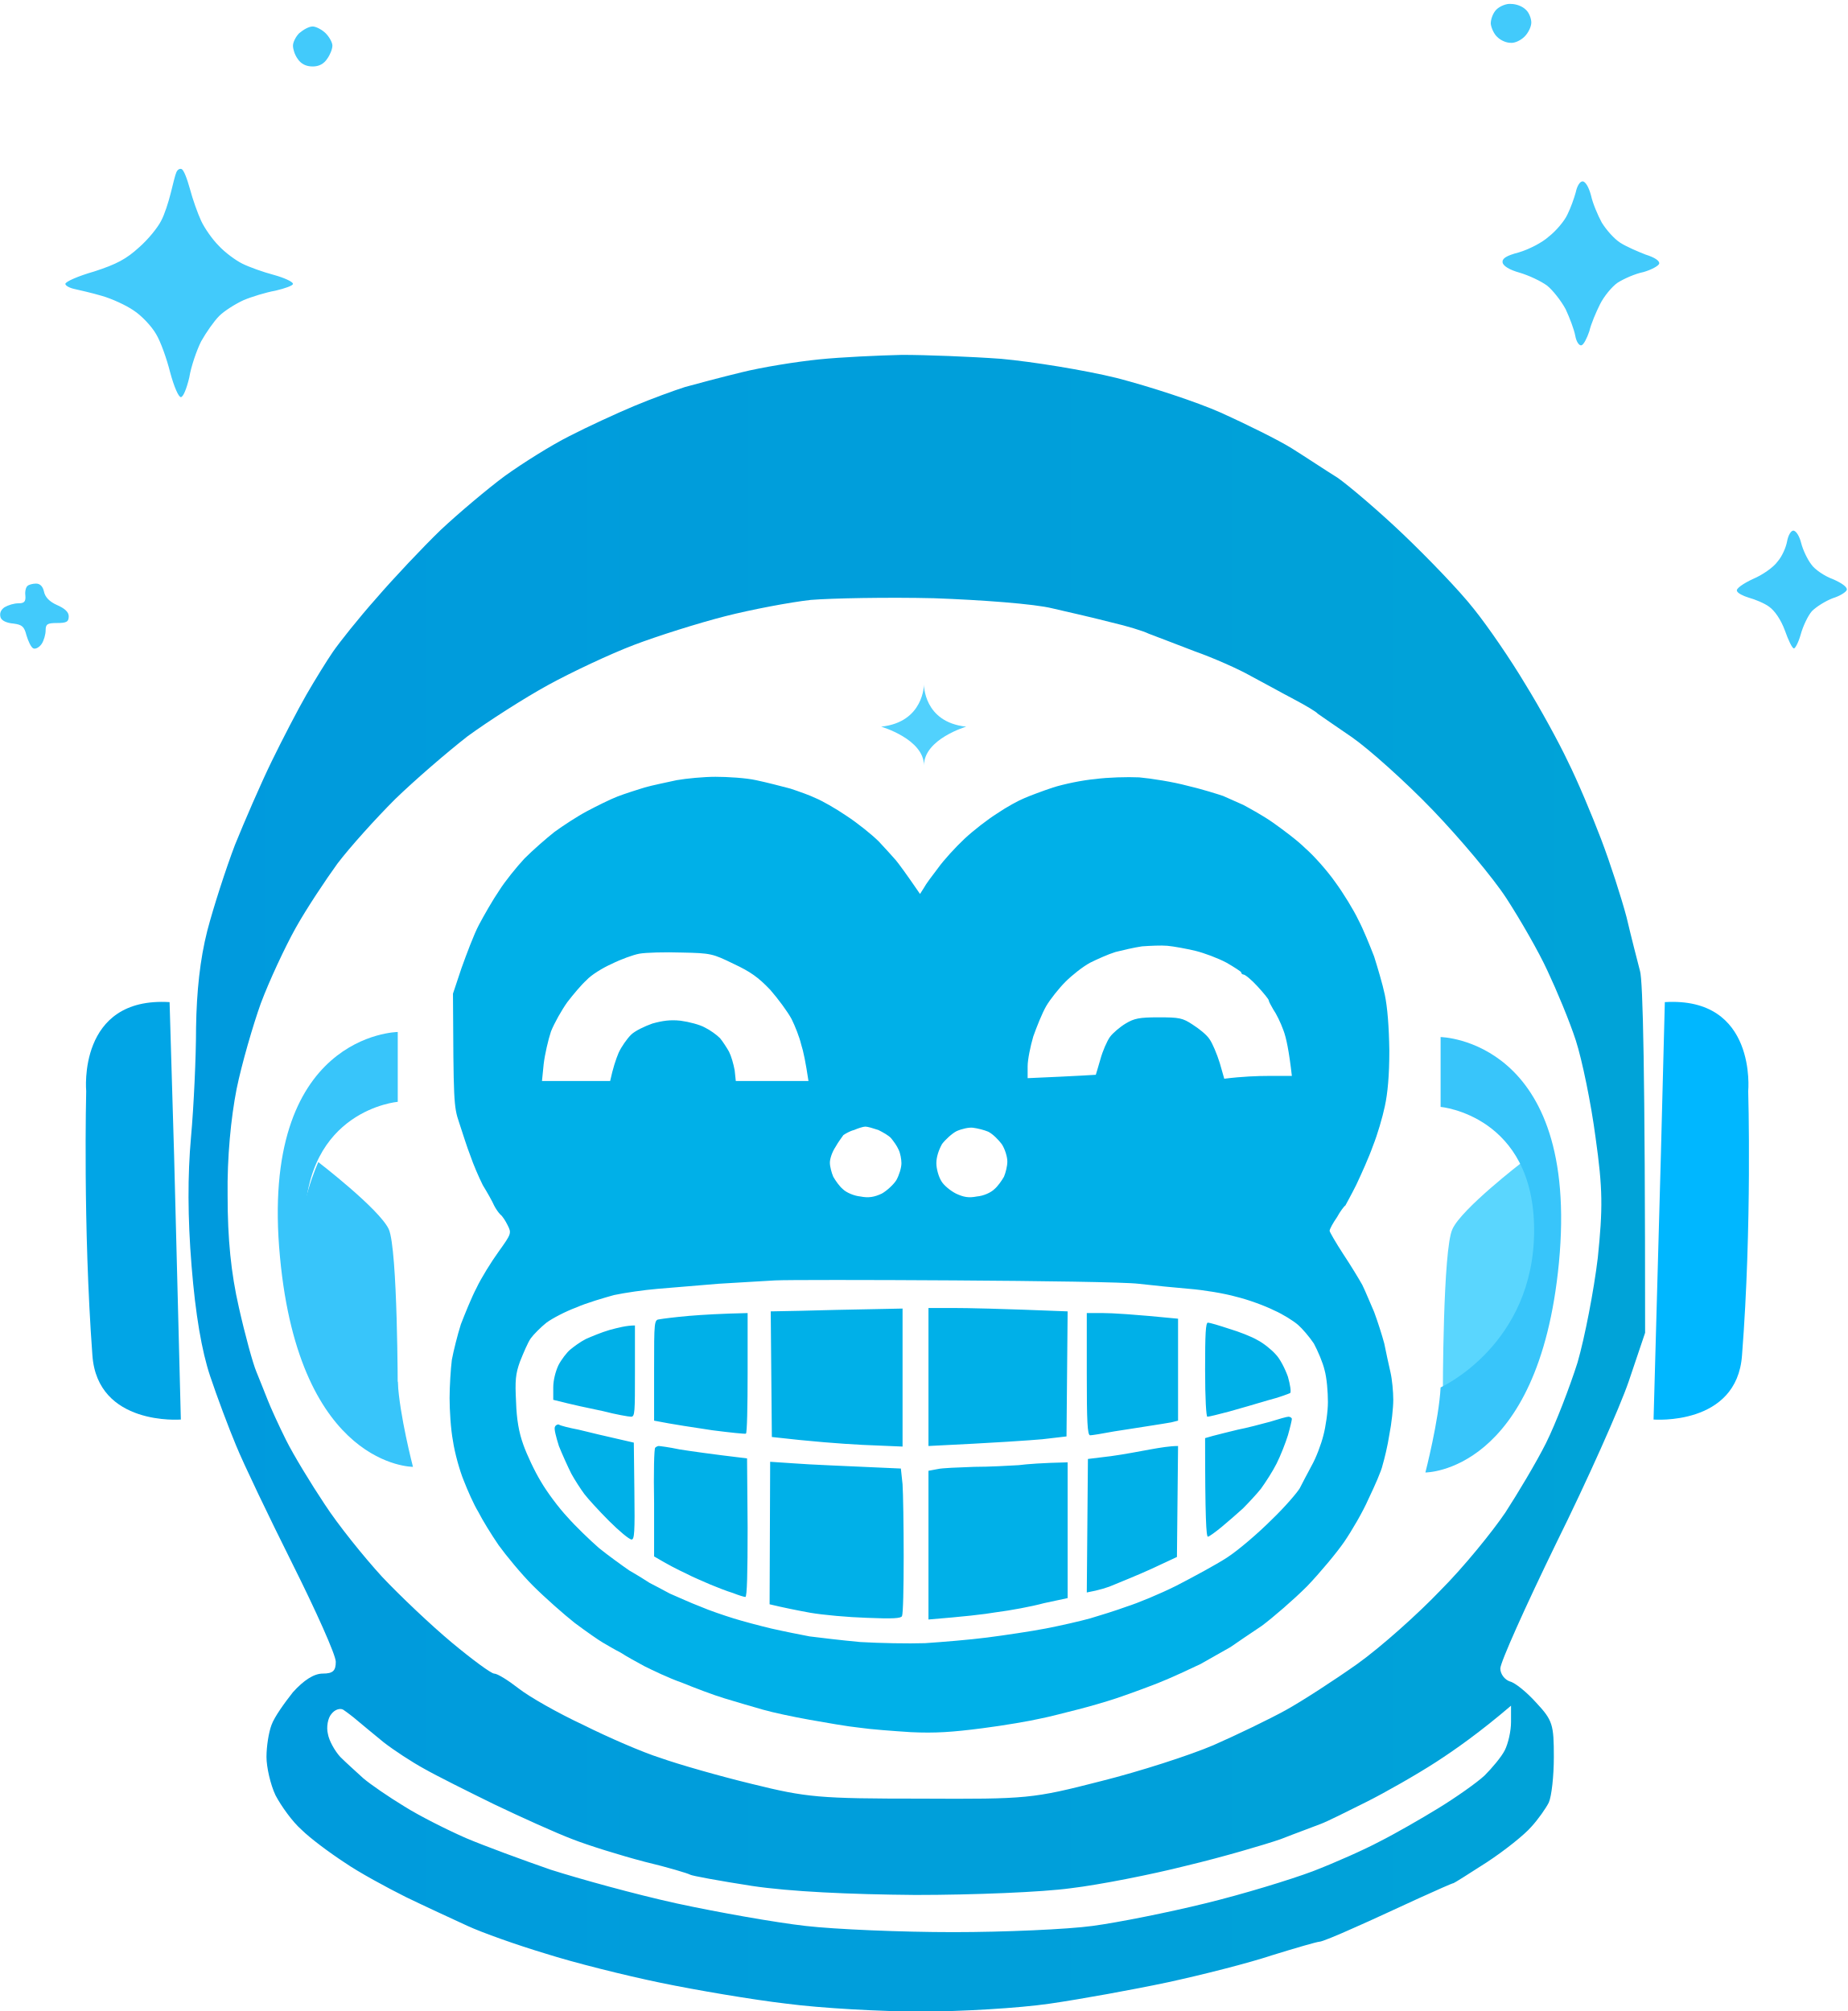
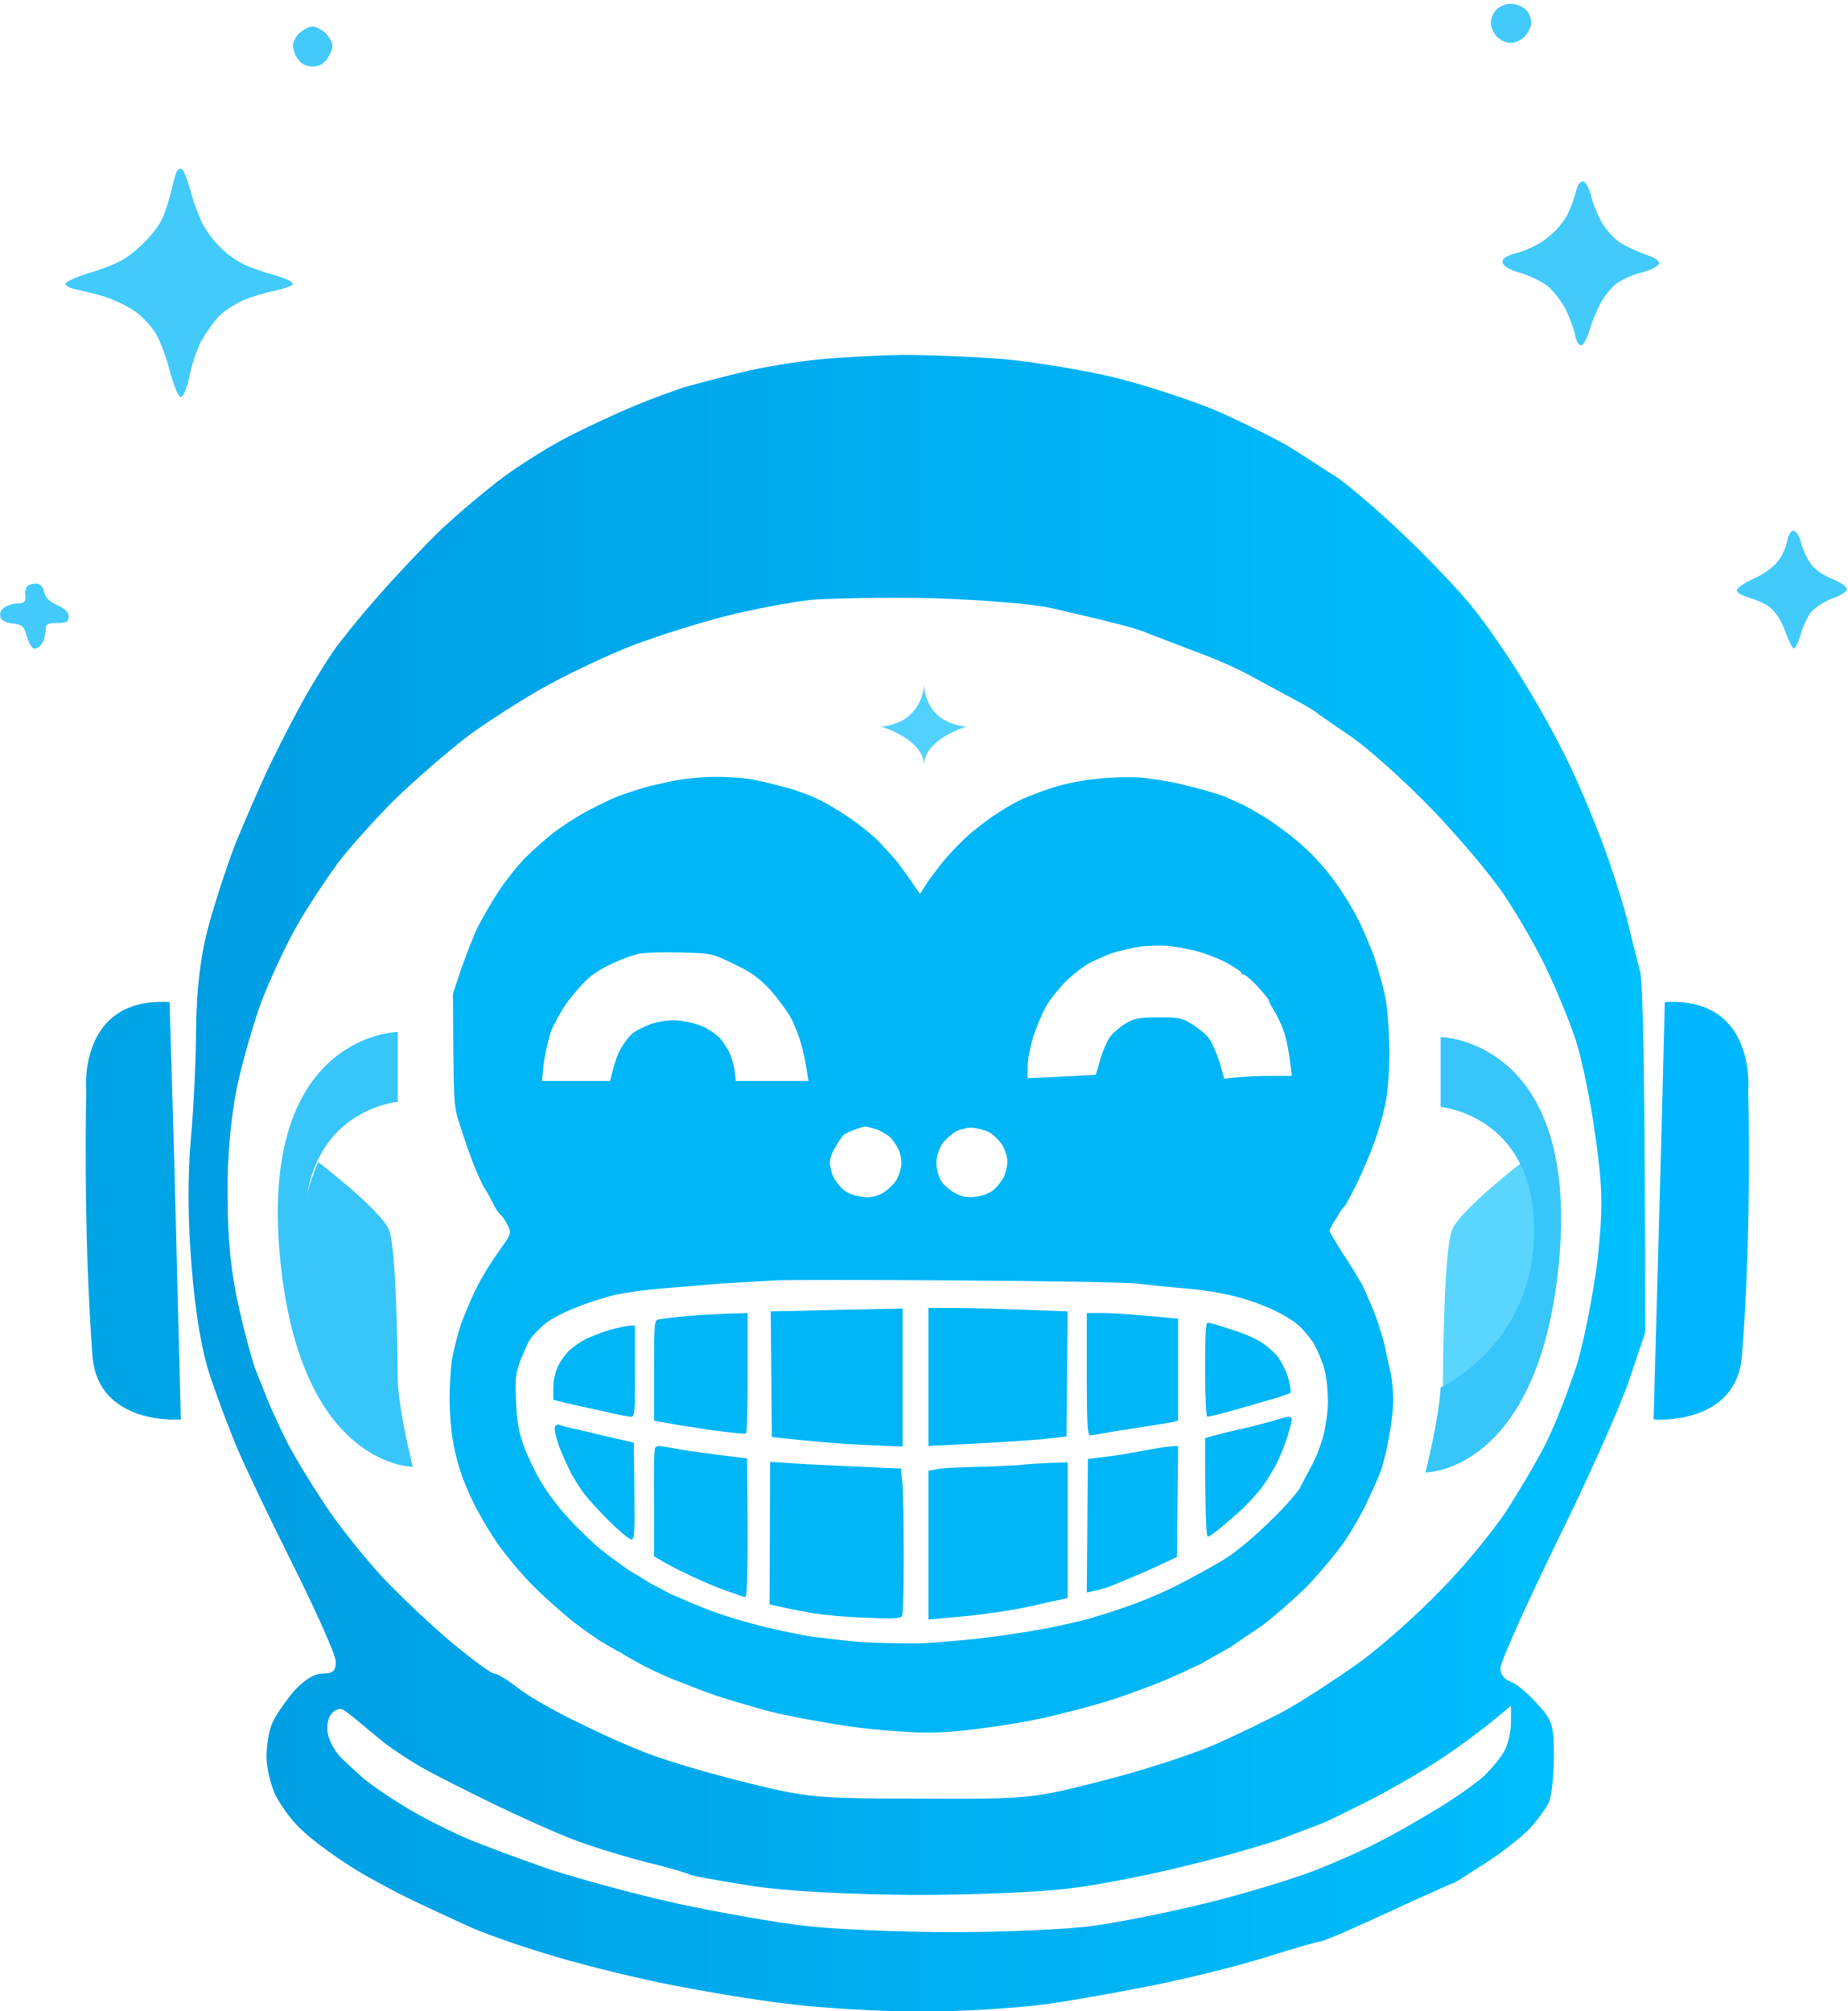
<svg xmlns="http://www.w3.org/2000/svg" version="1.2" viewBox="0 0 328 357" width="328" height="357">
  <defs>
    <linearGradient id="P" gradientUnits="userSpaceOnUse" />
    <linearGradient id="g1" x2="1" href="#P" gradientTransform="matrix(258.545,0,0,294.085,33.478,210.06)">
-       <stop stop-color="#009add" />
-       <stop offset=".99" stop-color="#00a3d8" />
-       <stop offset="1" stop-color="#00a3d8" />
+       <stop stop-color="#009de2" />
+       <stop offset="1" stop-color="#00c0ff" />
    </linearGradient>
  </defs>
-   <style>tspan{white-space:pre}.a{fill:#5ad6fe}.b{fill:#51d1fd}.c{fill:none;stroke:#0b1520;stroke-miterlimit:100;stroke-width:8}.d{fill:#38c5fa}.e{fill:#01a5e6}.f{fill:#00b7ff}.g{fill:#42cafb}.h{fill:#00b0e8}.i{opacity:1;fill:url(#g1)}</style>
+   <style>tspan{white-space:pre}.a{fill:#5ad6fe}.b{fill:#51d1fd}.c{fill:none;stroke:#0b1520;stroke-miterlimit:100;stroke-width:8}.d{fill:#38c5fa}.e{fill:#01a5e6}.f{fill:#00b7ff}.g{fill:#42cafb}.h{fill:#00b6f6}.i{opacity:1;fill:url(#g1)}</style>
  <text style="transform:matrix(1.185,0,0,1.185,1109.848,564.518)" />
  <path class="a" d="m256.1 247.3c0 0 0-25.6 1.7-29.1 1.6-3.6 12.4-11.9 12.4-11.9 0 0 14.3 30.5-14.1 41z" />
  <path class="b" d="m164 121.5c0 0 0 6.7-7.6 7.5 0 0 7.6 2.2 7.6 6.9m0-14.4c0 0 0 6.7-7.6 7.5 0 0 7.6 2.2 7.6 6.9m0-14.4c0 0-0.1 6.7 7.5 7.5 0 0-7.5 2.2-7.5 6.9m0-14.4c0 0-0.1 6.7 7.5 7.5 0 0-7.5 2.2-7.5 6.9" />
  <path class="c" d="m101.4 56.2" />
  <path class="d" d="m70.6 247.3c0 0 0-25.6-1.6-29.1-1.7-3.6-12.5-11.9-12.5-11.9 0 0-14.3 30.5 14.1 41z" />
  <path class="d" d="m70.6 183.2c0 0-24.7 0.3-20.9 40 3.5 37.3 23.6 37.2 23.6 37.2 0 0-2.4-9.2-2.7-15.1 0 0-16.5-7.5-16.5-27.9 0-20.4 16.5-21.8 16.5-21.8zm-95.1-7" />
  <path class="d" d="m255.7 184.1c0 0 24.8 0.4 21 40.1-3.6 37.3-23.7 37.2-23.7 37.2 0 0 2.4-9.3 2.7-15.1 0 0 16.6-7.5 16.6-27.9 0-20.4-16.6-21.9-16.6-21.9zm95.2-7" />
  <path class="e" d="m30.1 177.9l0.8 27.1 1.2 47c0 0-14.8 1.2-15.7-11.4-1.7-23-1.1-46.9-1.1-46.9 0 0-1.6-16.8 14.8-15.8zm0 0l0.8 27.1 1.2 47c0 0-14.8 1.2-15.7-11.4-1.7-23-1.1-46.9-1.1-46.9 0 0-1.6-16.8 14.8-15.8z" />
  <path class="f" d="m295.5 177.9l-0.7 27.1-1.3 47c0 0 14.8 1.2 15.7-11.4 1.8-23 1.1-46.9 1.1-46.9 0 0 1.6-16.8-14.8-15.8zm0 0l-0.7 27.1-1.3 47c0 0 14.8 1.2 15.7-11.4 1.8-23 1.1-46.9 1.1-46.9 0 0 1.6-16.8-14.8-15.8z" />
  <path class="g" d="m265.6 1.7c-0.6 0.6-1 1.7-1 2.5 0.1 0.8 0.6 1.9 1.2 2.4 0.6 0.6 1.6 1 2.3 1 0.8 0.1 1.9-0.5 2.5-1.1 0.7-0.7 1.2-1.8 1.2-2.5 0-0.7-0.4-1.8-1-2.3-0.6-0.6-1.7-1-2.6-1-0.8-0.1-2 0.4-2.6 1zm-212.5 4.2c-0.6 0.6-1.1 1.6-1.1 2.2 0 0.6 0.3 1.6 0.8 2.3q0.9 1.4 2.7 1.4 1.7 0 2.6-1.4c0.5-0.7 0.9-1.7 0.9-2.3 0-0.6-0.6-1.6-1.2-2.2-0.6-0.6-1.7-1.2-2.3-1.2-0.7 0-1.7 0.6-2.4 1.2zm-21.8 24.7c-0.2 0.4-0.6 2.1-1 3.7-0.4 1.6-1.1 3.8-1.7 4.9-0.6 1.2-2.3 3.3-3.9 4.7-2.3 2.1-4 3-8 4.3-2.8 0.8-5.1 1.8-5.1 2.2 0 0.3 0.7 0.7 1.6 0.9 0.9 0.2 3.1 0.7 4.8 1.2 1.8 0.5 4.4 1.7 5.7 2.6 1.4 0.9 3.2 2.8 4 4.2 0.8 1.3 1.9 4.4 2.5 6.8 0.7 2.6 1.5 4.4 1.9 4.4 0.4 0 1-1.4 1.5-3.5 0.3-1.9 1.3-4.8 2.1-6.4 0.9-1.6 2.3-3.6 3.2-4.5 0.9-0.9 2.8-2.1 4.3-2.8 1.4-0.6 4-1.4 5.7-1.7 1.7-0.4 3.1-0.9 3.1-1.2 0-0.4-1.6-1.1-3.4-1.6-1.9-0.5-4.4-1.4-5.6-2-1.2-0.6-3.1-2-4.2-3.2-1.1-1.1-2.5-3.1-3.1-4.4-0.6-1.3-1.5-3.8-2-5.7-0.5-1.8-1.1-3.4-1.5-3.5-0.3-0.1-0.7 0.1-0.9 0.6zm248.4 3.5c-0.3 1.1-0.9 2.8-1.5 4-0.5 1.1-2 2.9-3.3 3.9-1.2 1.1-3.6 2.3-5.3 2.8-2.3 0.6-3 1.1-2.9 1.8 0.1 0.6 1.2 1.3 3 1.8 1.7 0.5 3.8 1.5 4.9 2.3 1 0.8 2.5 2.7 3.3 4.2 0.7 1.5 1.5 3.6 1.7 4.7 0.2 1.1 0.7 1.8 1.1 1.7 0.4-0.1 1-1.3 1.4-2.5 0.3-1.3 1.2-3.4 1.9-4.8 0.7-1.4 2.1-3.1 3.1-3.8 1.1-0.7 3.1-1.6 4.6-1.9 1.4-0.4 2.7-1.1 2.8-1.5 0.1-0.5-0.8-1.1-2.4-1.6-1.3-0.5-3.4-1.4-4.5-2.1-1.1-0.7-2.5-2.3-3.3-3.6-0.7-1.3-1.6-3.4-1.9-4.8-0.4-1.5-1-2.5-1.5-2.5-0.5 0-1 0.9-1.2 1.9zm37.5 62c-0.2 1.1-0.9 2.7-1.7 3.6-0.7 1-2.7 2.4-4.4 3.1-1.7 0.8-3 1.7-2.8 2.1 0.1 0.4 1.1 0.9 2.1 1.2 1.1 0.3 2.8 1 3.6 1.6 1 0.7 2.1 2.3 2.8 4.2 0.6 1.7 1.3 3.2 1.6 3.2 0.2 0.1 0.8-1 1.2-2.4 0.4-1.5 1.3-3.4 2-4.2 0.8-0.8 2.4-1.8 3.7-2.3 1.3-0.4 2.4-1.1 2.5-1.5 0.1-0.5-0.9-1.2-2.5-1.9-1.4-0.5-3.2-1.7-3.8-2.6-0.7-0.9-1.5-2.6-1.8-3.8-0.3-1.2-0.9-2.2-1.4-2.2-0.4 0-0.9 0.8-1.1 1.9zm-312.3 7.9c-0.3 0.2-0.5 1-0.4 1.7 0.1 1.1-0.2 1.4-1.2 1.4-0.8 0-1.8 0.3-2.5 0.7-0.7 0.5-0.9 1.1-0.7 1.8 0.2 0.6 1.1 1 2.3 1.1 1.5 0.2 1.9 0.5 2.3 2.1 0.3 1 0.8 2.1 1.2 2.3 0.4 0.2 1.1-0.2 1.5-0.8 0.4-0.6 0.7-1.7 0.7-2.4 0-1.1 0.3-1.3 2-1.3 1.7 0 2.1-0.2 2.1-1.2q0-1.1-2.1-2-2-0.9-2.3-2.4c-0.2-0.9-0.7-1.4-1.4-1.4-0.6 0-1.3 0.2-1.5 0.4z" />
  <path fill-rule="evenodd" class="h" d="m127 137.9c2.1 0 5.4 0.2 7.2 0.6 1.9 0.4 4.6 1.1 6.1 1.5 1.5 0.5 3.5 1.2 4.5 1.7 1 0.4 3.5 1.8 5.4 3.1 2 1.3 4.6 3.4 5.8 4.6 1.1 1.2 2.5 2.7 3 3.3 0.5 0.6 1.7 2.2 4.3 6l0.7-1.1c0.3-0.6 1.5-2.2 2.5-3.5 1-1.4 3.1-3.7 4.7-5.2 1.6-1.5 4.2-3.5 5.8-4.5 1.6-1.1 3.8-2.3 4.8-2.7 0.9-0.4 3.3-1.3 5.1-1.9 1.9-0.6 5.2-1.3 7.5-1.5 2.2-0.3 5.7-0.4 7.8-0.3 2.2 0.2 6 0.8 8.6 1.5 2.6 0.6 5.4 1.5 6.3 1.8 0.9 0.4 2.5 1.1 3.6 1.6 1.1 0.6 3.5 1.9 5.2 3.1 1.7 1.2 4.4 3.2 5.8 4.6 1.5 1.3 3.9 4 5.3 6 1.4 1.9 3.3 5 4.1 6.7 0.9 1.7 2.1 4.7 2.8 6.5 0.6 1.9 1.5 4.9 1.9 6.8q0.7 3.4 0.8 9.9c0 4.5-0.3 7.6-0.8 9.9-0.4 1.9-1.3 5-2.1 7-0.7 2-2.1 5.1-3 7-0.9 1.8-1.8 3.4-1.9 3.6-0.2 0.1-0.9 1-1.5 2.1-0.7 1-1.3 2.1-1.3 2.4 0 0.2 1.1 2.1 2.4 4.1 1.4 2.1 2.9 4.6 3.4 5.5 0.5 1 1.4 3.2 2.1 4.8 0.6 1.6 1.4 4.1 1.8 5.6 0.3 1.5 0.8 3.8 1.1 5.1 0.3 1.3 0.5 3.5 0.5 4.9 0 1.4-0.3 4.2-0.7 6.2-0.3 2-0.9 4.4-1.2 5.4-0.2 1-1.4 3.7-2.5 6-1 2.3-3 5.7-4.3 7.6-1.3 1.9-4.3 5.5-6.6 7.9-2.4 2.4-6 5.5-8 7-2.1 1.4-4.6 3.1-5.6 3.8-1.1 0.6-3.5 2-5.3 3-1.9 0.9-5.3 2.5-7.6 3.4-2.3 0.9-5.6 2.1-7.4 2.7-1.8 0.6-4.9 1.5-6.9 2-2 0.5-5 1.3-6.6 1.6-1.7 0.4-6.3 1.2-10.2 1.7-5.4 0.7-8.4 0.9-12.7 0.7-3.1-0.2-7.2-0.5-9.2-0.8-2-0.2-6-0.9-8.8-1.4-2.8-0.5-6.6-1.3-8.3-1.8-1.8-0.5-4.8-1.4-6.8-2-2-0.6-5.4-1.9-7.6-2.8-2.3-0.8-5.2-2.2-6.6-2.9-1.3-0.7-3.3-1.8-4.2-2.4-1-0.5-2.5-1.4-3.2-1.8-0.7-0.4-3-2-5-3.5-1.9-1.5-5.3-4.5-7.4-6.6-2.1-2.1-4.8-5.4-6.1-7.2-1.3-1.9-2.9-4.5-3.6-5.9-0.8-1.3-1.9-3.8-2.6-5.6-0.7-1.7-1.6-4.9-1.9-7-0.4-2.1-0.6-5.5-0.6-7.6 0-2.1 0.2-5.2 0.4-6.8 0.3-1.6 1-4.4 1.6-6.3 0.7-1.8 1.9-4.8 2.8-6.5 0.8-1.7 2.6-4.6 3.9-6.4 2.3-3.2 2.3-3.3 1.6-4.7-0.4-0.8-0.9-1.6-1.3-1.9-0.3-0.3-0.8-1-1.1-1.6-0.3-0.7-1.2-2.3-2-3.6-0.7-1.4-1.7-3.7-2.2-5.2-0.6-1.5-1.4-4.1-2-5.9-1-2.9-1-3.9-1.1-22.9l1.5-4.5c0.9-2.5 2.2-6 3.1-7.7 0.9-1.7 2.5-4.5 3.6-6.1 1-1.6 3.1-4.2 4.5-5.7 1.5-1.5 3.9-3.6 5.3-4.7 1.5-1.1 4.1-2.8 5.8-3.7 1.7-0.9 4.1-2.1 5.4-2.6 1.3-0.5 3.5-1.2 4.8-1.6 1.4-0.4 3.9-0.9 5.7-1.3 1.7-0.3 4.8-0.6 6.9-0.6zm71 31.1c-1.3 0.4-3.3 1.3-4.5 1.9-1.3 0.7-3.2 2.2-4.4 3.4-1.1 1.1-2.7 3.1-3.4 4.3-0.7 1.2-1.7 3.7-2.3 5.4-0.5 1.7-1 4.1-1 5.3v2.1c9.3-0.4 12-0.6 12.1-0.6 0 0 0.4-1.3 0.8-2.7 0.4-1.5 1.2-3.3 1.7-4 0.5-0.7 1.8-1.8 2.8-2.4 1.5-0.9 2.4-1.1 5.8-1.1 3.7 0 4.3 0.1 6.1 1.3 1.1 0.7 2.5 1.8 3 2.6 0.5 0.7 1.3 2.6 1.8 4.2l0.8 2.8c3.2-0.4 5.9-0.5 8-0.5h4c-0.5-4.4-1-6.8-1.5-8.1-0.5-1.4-1.3-3-1.8-3.7-0.4-0.7-0.8-1.4-0.8-1.6 0-0.2-0.9-1.3-2-2.5-1.1-1.2-2.2-2.1-2.5-2.1-0.2 0-0.4-0.2-0.4-0.4 0-0.1-1.2-0.9-2.6-1.7-1.5-0.8-3.9-1.7-5.5-2.1-1.7-0.4-3.9-0.8-5-0.9-1.1-0.1-3.1 0-4.5 0.1-1.4 0.2-3.5 0.7-4.7 1zm-89.4 2.1c-1.6 0.7-3.7 2-4.5 2.9-0.9 0.8-2.4 2.6-3.4 3.9-1 1.4-2.3 3.7-2.9 5.2-0.5 1.5-1.1 4.1-1.3 5.8l-0.3 3h12.1c0.5-2.3 1-3.8 1.5-5 0.5-1.1 1.5-2.5 2.2-3.2 0.7-0.7 2.4-1.5 3.8-2 1.8-0.5 3.2-0.7 5-0.5 1.5 0.2 3.4 0.7 4.3 1.2 1 0.5 2.1 1.3 2.7 1.9 0.5 0.6 1.2 1.7 1.6 2.4 0.4 0.8 0.8 2.2 1 3.3l0.2 1.9h12.9c-0.5-3.3-0.9-5.3-1.3-6.5-0.3-1.3-1.1-3.3-1.7-4.5-0.7-1.3-2.4-3.6-3.8-5.2-2.1-2.2-3.5-3.2-6.5-4.6-3.7-1.8-4-1.9-9.2-2-3-0.1-6.4 0-7.5 0.2-1.1 0.2-3.3 1-4.9 1.8zm41.1 30.4c-0.2 0.3-0.9 1.2-1.4 2.1-0.6 0.9-1 2.1-1 2.8 0 0.7 0.3 1.8 0.6 2.5 0.4 0.7 1.1 1.7 1.7 2.2 0.6 0.6 2 1.2 3.1 1.3 1.5 0.3 2.5 0.1 3.8-0.5 0.9-0.5 2.1-1.6 2.6-2.4 0.5-0.9 0.9-2.2 0.9-3 0-0.7-0.2-1.8-0.5-2.4-0.3-0.7-0.9-1.5-1.3-2-0.4-0.5-1.5-1.1-2.3-1.5-0.9-0.3-1.9-0.6-2.3-0.6-0.4 0-1.3 0.3-2 0.6-0.8 0.2-1.6 0.7-1.9 0.9zm17.5 1.6c-0.6 1.1-1 2.3-1 3.4 0 1 0.4 2.4 0.9 3.2 0.4 0.7 1.6 1.7 2.6 2.2 1.3 0.6 2.2 0.8 3.7 0.5 1.2-0.1 2.5-0.7 3.1-1.3 0.6-0.5 1.3-1.5 1.7-2.2 0.3-0.7 0.6-1.9 0.6-2.7 0-0.8-0.4-2.2-1-3.1-0.6-0.8-1.6-1.8-2.4-2.2-0.7-0.3-1.9-0.6-2.7-0.7-0.7-0.1-2 0.2-2.9 0.6-0.8 0.4-2 1.5-2.6 2.3zm-39.7 24.8c-3.6 0.3-8.5 0.7-10.8 0.9-2.4 0.2-5.8 0.7-7.7 1.1-1.8 0.5-4.9 1.4-6.7 2.2-1.9 0.7-4.2 1.9-5.3 2.7-1 0.8-2.3 2.1-2.8 2.8-0.5 0.7-1.3 2.6-1.9 4.1-0.8 2.2-0.9 3.4-0.7 7.2 0.1 3.1 0.5 5.4 1.3 7.6 0.6 1.7 2 4.7 3.1 6.5 1.1 1.9 3.2 4.7 4.7 6.3 1.4 1.6 4 4.1 5.6 5.5 1.6 1.3 4.1 3.1 5.4 4 1.4 0.8 3 1.8 3.6 2.2 0.6 0.3 2.3 1.2 3.6 1.9 1.4 0.6 3.8 1.7 5.4 2.3 1.6 0.7 4.3 1.6 5.9 2.1 1.6 0.5 4.6 1.3 6.7 1.8 2.2 0.5 5.2 1.1 6.8 1.4 1.6 0.2 5.7 0.7 9 1 3.4 0.2 8.5 0.3 11.5 0.2 3-0.2 7.9-0.6 11-1 3.1-0.4 7.8-1.1 10.4-1.6 2.6-0.5 6.1-1.3 7.9-1.8 1.7-0.5 4.6-1.4 6.5-2.1 1.9-0.6 5.8-2.2 8.8-3.7 2.9-1.5 7-3.7 9-5 2-1.3 5.5-4.3 7.9-6.7 2.4-2.3 4.6-4.9 5-5.6 0.4-0.8 1.3-2.5 2.1-4 0.8-1.4 1.7-3.8 2.1-5.4 0.4-1.5 0.8-4.2 0.8-5.9 0-1.8-0.2-4.3-0.6-5.7-0.3-1.3-1.2-3.4-1.9-4.7-0.8-1.2-2.1-2.7-2.8-3.3-0.8-0.7-2.7-1.9-4.3-2.6-1.6-0.8-4.6-1.9-6.7-2.4-2.1-0.6-5.8-1.2-8.3-1.4-2.4-0.2-6.4-0.6-9-0.9-2.5-0.3-17.2-0.5-32.7-0.6-15.5-0.1-29.8-0.1-31.8 0-2 0.1-6.5 0.4-10.1 0.6zm32.7 4.4v24.5l-7.1-0.3c-3.9-0.2-9.2-0.6-16.1-1.4l-0.2-22.3 5.2-0.1c2.9-0.1 8.2-0.2 18.2-0.4zm4.6-0.1h4.4c2.4 0 7.9 0.1 20.3 0.6l-0.2 22.2-4.3 0.5c-2.3 0.2-7.8 0.6-20.2 1.2v-12.3zm-32.1 0.9v10.6c0 5.9-0.1 10.7-0.3 10.8-0.1 0.1-2.9-0.2-6-0.6-3.2-0.5-6.8-1-10.3-1.7v-8.9c0-8.9 0-9 1-9.1 0.5-0.1 2.9-0.4 5.2-0.6 2.4-0.2 5.7-0.4 10.4-0.5zm60.2 0h2.9c1.6 0 5.2 0.2 13.3 1v18.1l-1.2 0.3c-0.6 0.1-2.3 0.4-3.7 0.6-1.4 0.2-4.3 0.7-6.4 1-2.1 0.4-4 0.7-4.3 0.7-0.5 0-0.6-2.5-0.6-10.9zm21.5 1.7c0.3 0 2 0.5 3.8 1.1 1.7 0.5 4 1.4 5 2 1 0.5 2.5 1.7 3.2 2.5 0.8 0.8 1.7 2.6 2.2 4 0.4 1.4 0.6 2.7 0.4 2.9-0.2 0.1-2 0.8-4 1.3-2 0.6-5.1 1.5-6.9 2-1.9 0.5-3.5 0.9-3.8 0.9-0.2 0-0.4-3.1-0.4-8.4 0-6.3 0.1-8.3 0.5-8.3zm-101.7 0.5v8.1c0 7.4 0 8.1-0.7 8.1-0.4 0-2.7-0.4-5-1-2.4-0.5-5.3-1.1-8.8-2v-2.2c0-1.3 0.4-2.8 0.9-3.9 0.5-1 1.5-2.3 2.1-2.8 0.6-0.5 1.8-1.4 2.8-1.9 0.9-0.4 2.8-1.2 4.2-1.6 1.5-0.4 3-0.8 4.5-0.8zm116 16.2c0.3 0 0.6 0.2 0.6 0.4 0 0.2-0.3 1.5-0.7 2.9-0.4 1.3-1.3 3.6-2 5-0.7 1.4-2 3.4-2.8 4.5-0.8 1-2.3 2.6-3.2 3.5-1 0.9-2.7 2.4-3.8 3.3-1.1 0.9-2.2 1.7-2.4 1.7-0.3 0-0.5-3.2-0.5-17.5l1.4-0.4c0.8-0.2 2.7-0.7 4.4-1.1 1.6-0.3 4.2-1 5.7-1.4 1.6-0.5 3-0.9 3.3-0.9zm-129.5 1.4c0.3 0.2 1.9 0.6 3.5 0.9 1.6 0.4 4.5 1.1 9.8 2.3l0.1 8.6c0.1 7.4 0 8.6-0.5 8.6-0.4 0-2.2-1.5-4-3.3-1.8-1.8-3.8-4-4.4-4.8-0.6-0.8-1.7-2.5-2.3-3.6-0.6-1.2-1.6-3.4-2.2-4.9-0.5-1.6-0.9-3.1-0.7-3.4 0.1-0.3 0.5-0.5 0.7-0.4zm17.7 3.8c0.2 0 1.8 0.2 3.7 0.6 1.9 0.3 5.3 0.8 12 1.6l0.1 12.3c0 8-0.1 12.3-0.4 12.3-0.2 0-1.2-0.3-2.2-0.7-1-0.3-2.8-1-4-1.5-1.1-0.5-3.1-1.3-4.4-2-1.3-0.6-3.1-1.5-5.6-3v-9.5c-0.1-5.3 0-9.7 0.2-9.8 0.2-0.2 0.5-0.3 0.6-0.3zm92.2 0l-0.2 19.7-4.5 2.1c-2.4 1.1-5.4 2.3-6.6 2.8-1.1 0.5-2.7 1-4.9 1.4l0.2-23.7 4.1-0.5c2.2-0.3 5.4-0.9 7-1.2 1.7-0.3 3.4-0.6 4.9-0.6zm-72.4 2.8l4.5 0.3c2.5 0.2 7.7 0.4 18.7 0.9l0.3 2.8c0.1 1.5 0.2 7.3 0.2 12.8 0 5.5-0.1 10.2-0.3 10.6-0.2 0.4-1.6 0.5-6.3 0.3-3.2-0.1-7.7-0.5-10-0.9-2.2-0.4-4.7-0.9-7.2-1.5zm52.8 0.1v24.1l-4.2 0.9c-2.2 0.6-6 1.3-8.4 1.6-2.3 0.4-6 0.8-12.1 1.3v-26.4l1.6-0.3c0.8-0.2 3.8-0.3 6.5-0.4 2.7 0 6.2-0.2 7.9-0.3 1.6-0.2 4.2-0.4 8.7-0.5z" />
  <path fill-rule="evenodd" class="i" d="m160.1 63c4.2 0 12.1 0.3 17.6 0.7 5.5 0.5 14.8 2 20.5 3.4 5.8 1.5 14.1 4.2 18.6 6.2 4.4 2 10.1 4.8 12.5 6.3 2.4 1.5 6 3.9 8.1 5.2 2 1.4 7.3 5.9 11.6 10 4.4 4.2 10.1 10.1 12.6 13.3 2.5 3.1 6.6 9.1 9.1 13.3 2.6 4.2 6 10.4 7.6 13.8 1.7 3.4 4.3 9.6 5.9 13.8 1.6 4.2 3.6 10.4 4.5 13.8 0.8 3.4 1.9 7.7 2.4 9.6 0.5 1.8 0.9 17 0.9 64.2l-2.9 8.6c-1.6 4.7-7.4 17.7-12.9 28.8-5.4 11.1-9.9 21.1-9.9 22.2 0 1 0.8 2 1.7 2.3 0.9 0.2 3 1.9 4.7 3.8 2.9 3.1 3.1 3.9 3.1 9.6 0 3.4-0.4 7-0.9 8.1-0.5 1-1.9 3-3.1 4.3-1.2 1.4-4.7 4.2-7.9 6.3-3.1 2-5.8 3.7-5.9 3.7-0.2 0-2.9 1.2-6.2 2.7-3.3 1.5-8.4 3.9-11.4 5.2-3.1 1.4-5.8 2.5-6.2 2.5-0.4 0-4.2 1.1-8.4 2.4-4.2 1.4-12.5 3.5-18.5 4.8-6.1 1.3-15.5 3-21 3.8-5.5 0.8-15.8 1.4-22.8 1.4-7.1 0-17.8-0.6-23.9-1.4-6-0.7-16-2.4-22.3-3.7-6.3-1.3-15.5-3.6-20.5-5.2-5-1.5-11.2-3.7-13.8-4.9-2.6-1.2-7.6-3.5-10.9-5.1-3.4-1.7-8.4-4.4-11-6.2-2.6-1.7-6.1-4.3-7.6-5.8-1.6-1.4-3.6-4.2-4.6-6.1-0.9-1.9-1.6-5-1.6-6.8 0-1.9 0.4-4.4 0.9-5.7 0.5-1.4 2.3-3.9 3.8-5.8 1.9-2.1 3.7-3.3 5.3-3.3 1.8 0 2.3-0.5 2.3-2.1 0-1.2-3.5-9-7.7-17.4-4.2-8.4-8.7-17.8-10-21-1.3-3.1-3.4-8.7-4.6-12.3-1.5-4.5-2.6-10.9-3.3-19.6-0.7-8.6-0.7-16.1-0.1-22.8 0.5-5.5 0.9-14.3 0.9-19.5 0.1-6.4 0.7-12.1 2-17.2 1.1-4.2 3.3-11 4.9-15.2 1.7-4.2 4.6-10.9 6.5-14.8 1.9-3.9 4.7-9.3 6.2-11.9 1.5-2.6 3.6-6 4.7-7.6 1.1-1.6 4.5-5.9 7.7-9.5 3.1-3.6 8.3-9.1 11.4-12.1 3.2-3 8.3-7.3 11.4-9.6 3.2-2.3 8.3-5.5 11.5-7.1 3.1-1.6 8.3-4 11.4-5.3 3.1-1.3 7.2-2.8 9.1-3.4 1.8-0.5 6.3-1.7 10-2.6 3.6-0.9 9.8-1.9 13.8-2.3 3.9-0.4 10.5-0.7 14.7-0.8zm-31.4 46.4c-4.7 1.2-12 3.5-16.2 5.1-4.2 1.6-11 4.8-15.2 7.1-4.2 2.3-10.6 6.4-14.3 9.1-3.6 2.8-9.4 7.8-12.9 11.2-3.4 3.4-8 8.5-10.2 11.4-2.1 2.9-5.5 8-7.4 11.4-1.9 3.4-4.7 9.4-6.2 13.4-1.4 3.9-3.4 10.8-4.3 15.2-1 5.1-1.7 12.1-1.6 19 0 7.6 0.6 13.7 2 19.8 1.1 4.9 2.5 10 3.1 11.4 0.6 1.5 1.5 3.7 2 5 0.5 1.3 2 4.6 3.3 7.2 1.3 2.6 4.4 7.7 6.8 11.3 2.4 3.7 7 9.4 10.2 12.9 3.2 3.4 8.8 8.7 12.4 11.7 3.6 3 7 5.5 7.5 5.5 0.6 0 2.5 1.2 4.3 2.6 1.9 1.5 7 4.4 11.5 6.5 4.4 2.2 10.6 4.9 13.8 5.9 3.1 1.1 10.4 3.2 16.2 4.6 9.7 2.4 11.9 2.6 30 2.6 18.9 0.1 19.8 0 31.9-3.1 6.8-1.7 15.8-4.6 20-6.4 4.1-1.8 9.9-4.6 12.8-6.2 2.9-1.6 8.6-5.3 12.7-8.2 4.2-3 10.8-8.9 14.8-13.1 4.1-4.1 9.2-10.4 11.5-13.8 2.2-3.4 5.5-8.9 7.2-12.3 1.7-3.4 4.2-9.9 5.6-14.3 1.3-4.5 2.9-12.8 3.6-18.6 0.9-8.8 0.9-12.2-0.4-21.4-0.8-6.1-2.4-13.8-3.5-17.2-1.1-3.4-3.4-8.9-5-12.3-1.6-3.5-4.9-9.2-7.3-12.9-2.4-3.7-8.3-10.7-13.1-15.7-4.8-5-11.3-10.8-14.3-12.9-3.1-2.1-5.8-4-6.1-4.2-0.2-0.3-2.2-1.5-4.3-2.6-2.1-1.1-5.5-3-7.6-4.1-2.1-1.2-6.6-3.2-10-4.4-3.4-1.3-7-2.7-8.1-3.1-1-0.5-4-1.4-6.6-2-2.7-0.7-7.4-1.8-10.5-2.5-3.2-0.8-12.6-1.5-21-1.8-8.3-0.2-18.2 0-21.9 0.3-3.6 0.4-10.5 1.7-15.2 2.9zm-70.5 198.4c0.2 1.2 1.2 3 2.2 4.1 1 1 2.9 2.7 4.1 3.8 1.3 1.1 4.5 3.3 7.3 5 2.7 1.7 7.7 4.2 10.9 5.6 3.3 1.4 10.1 3.9 15 5.6 5 1.6 15.1 4.4 22.4 6 7.4 1.6 17.6 3.4 22.9 4 5.2 0.6 17 1.1 26.2 1.1 9.1 0 20.3-0.5 24.7-1.1 4.5-0.6 13.5-2.4 20-4 6.6-1.6 15.1-4.2 19.1-5.7 3.9-1.5 9.3-3.9 11.9-5.3 2.6-1.3 7.3-4 10.4-5.9 3.1-1.9 6.8-4.5 8.2-5.8 1.3-1.3 3-3.3 3.6-4.5 0.6-1.2 1.1-3.4 1.1-5v-2.9c-5.5 4.7-9.9 7.8-13.3 10-3.4 2.2-9 5.4-12.4 7.1-3.4 1.7-7 3.5-8.1 3.9-1 0.4-4.3 1.6-7.1 2.7-2.9 1-10.4 3.2-16.7 4.7-6.3 1.6-15.5 3.4-20.5 4-5 0.7-17.4 1.2-27.6 1.2-11.9-0.1-22.3-0.6-29-1.6-5.8-0.9-10.7-1.8-11-2-0.3-0.2-3.9-1.3-8.1-2.3-4.2-1.1-10-2.9-12.8-4-2.9-1.1-9.1-3.9-13.9-6.2-4.7-2.3-10.3-5.1-12.4-6.3-2.2-1.2-5.4-3.3-7.2-4.7-1.7-1.4-3.9-3.2-4.6-3.8-0.8-0.7-2-1.6-2.6-2-0.6-0.3-1.5 0-2.1 0.8-0.6 0.7-0.9 2.3-0.6 3.5z" />
</svg>
